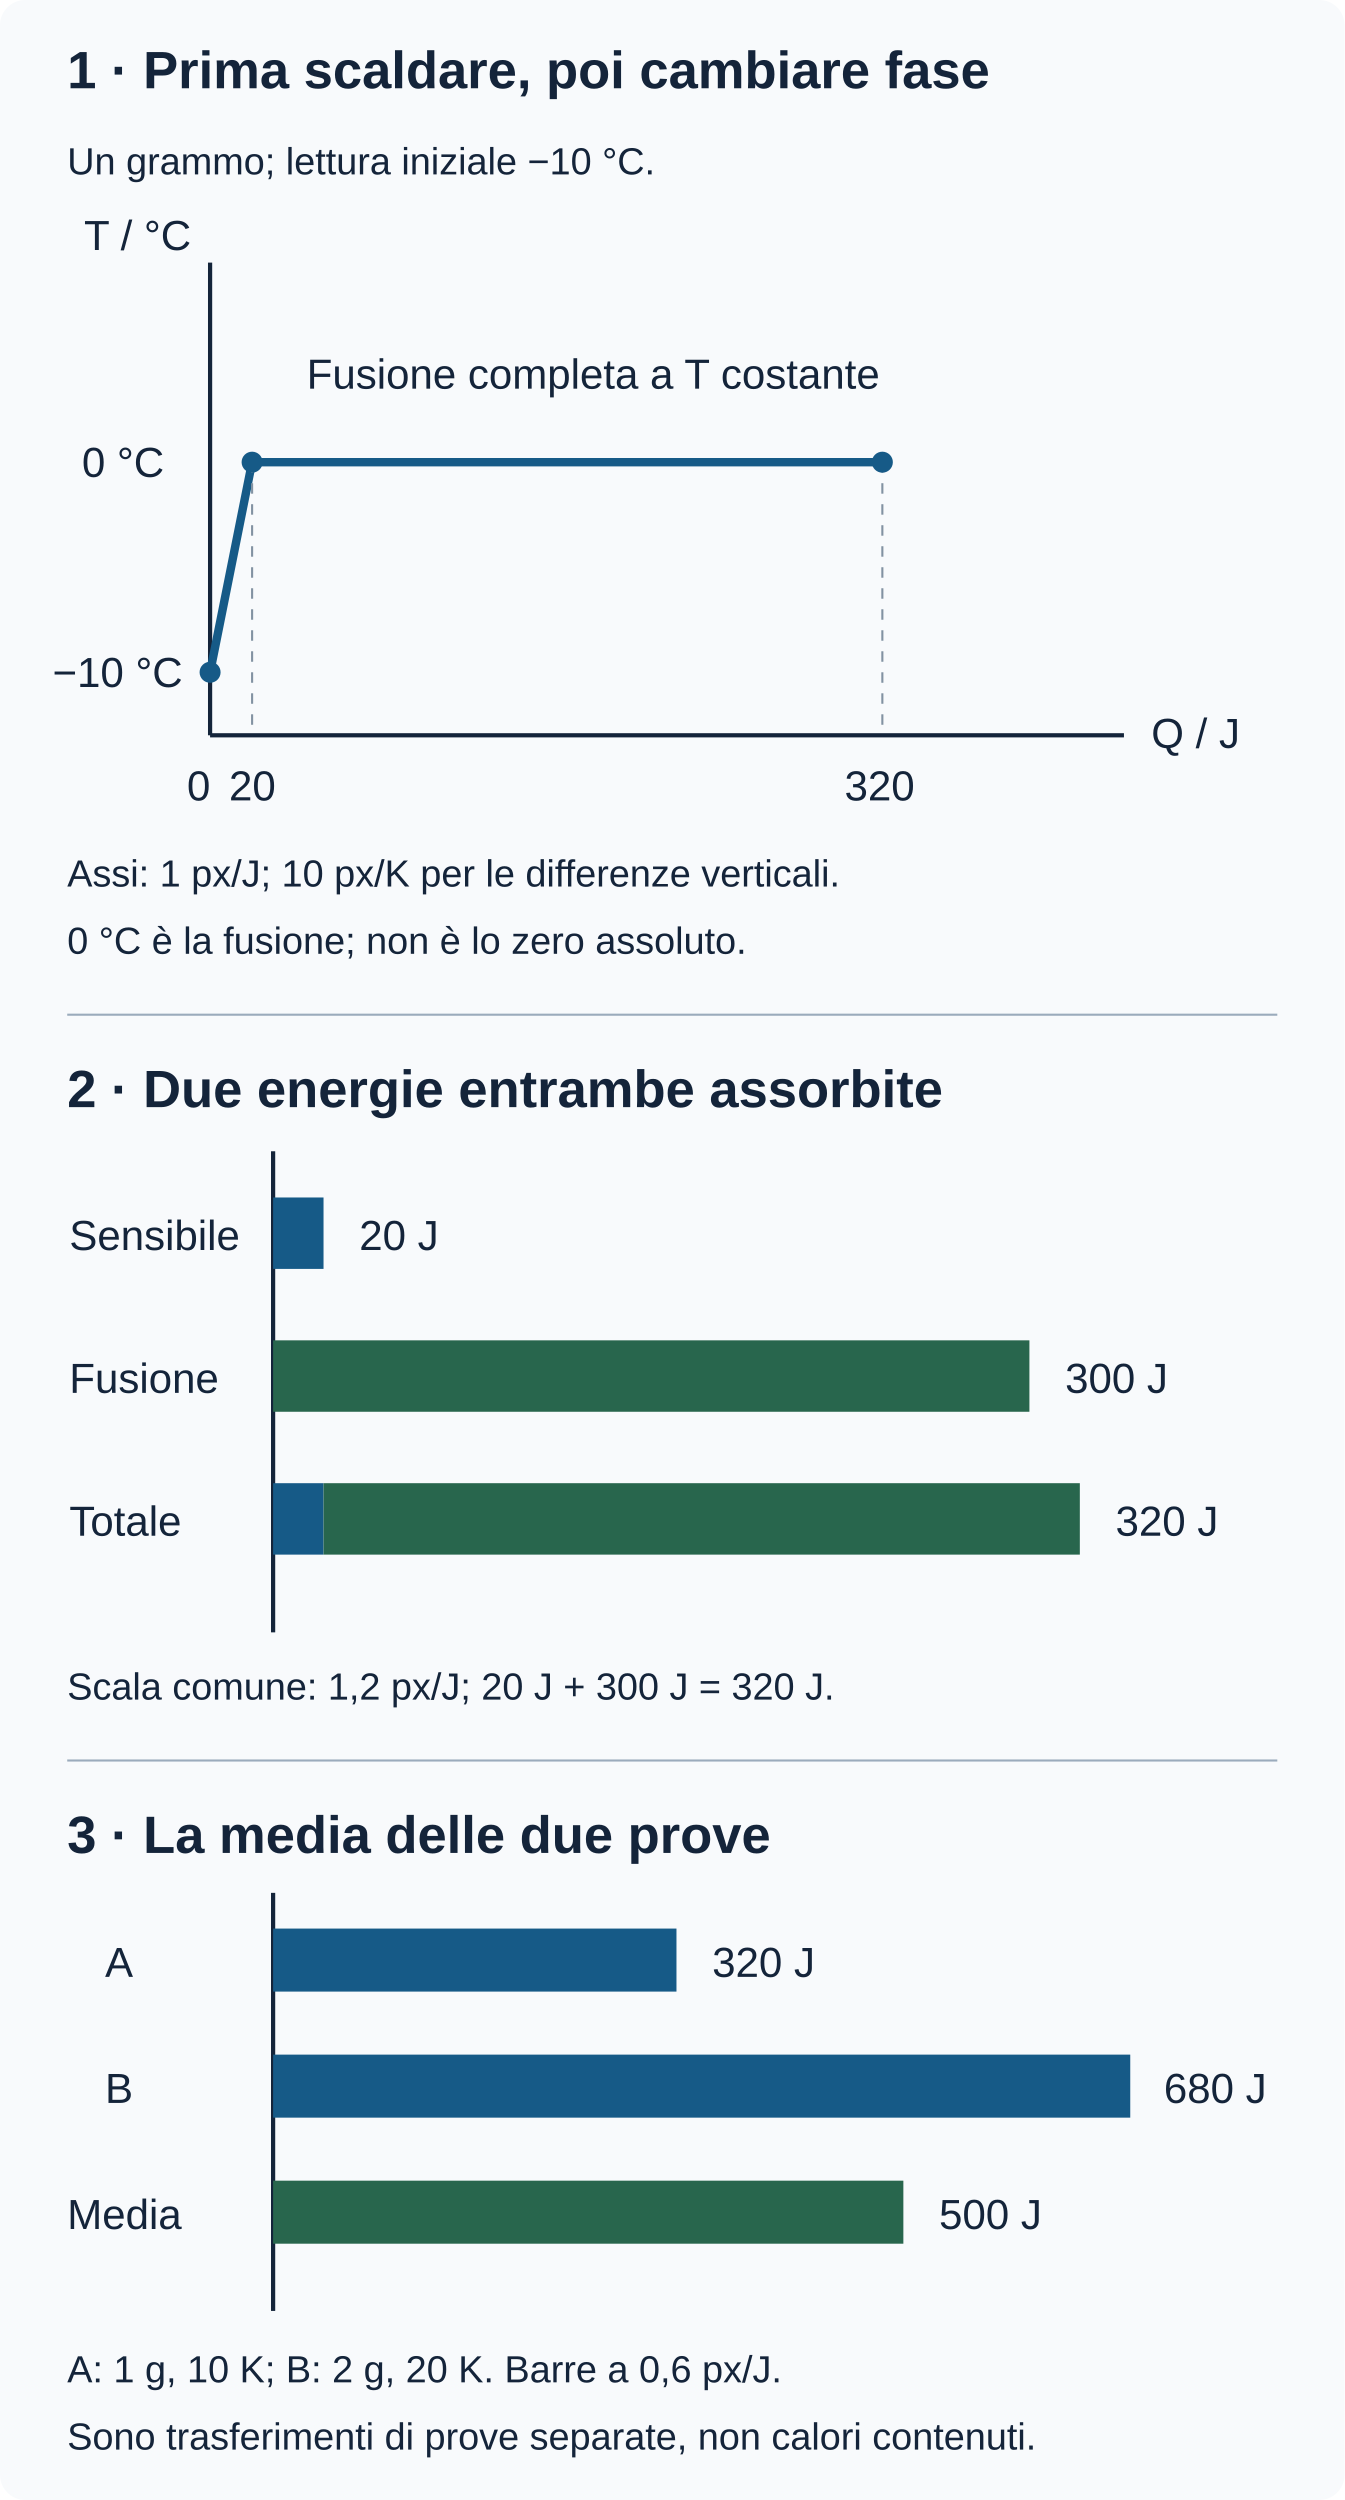
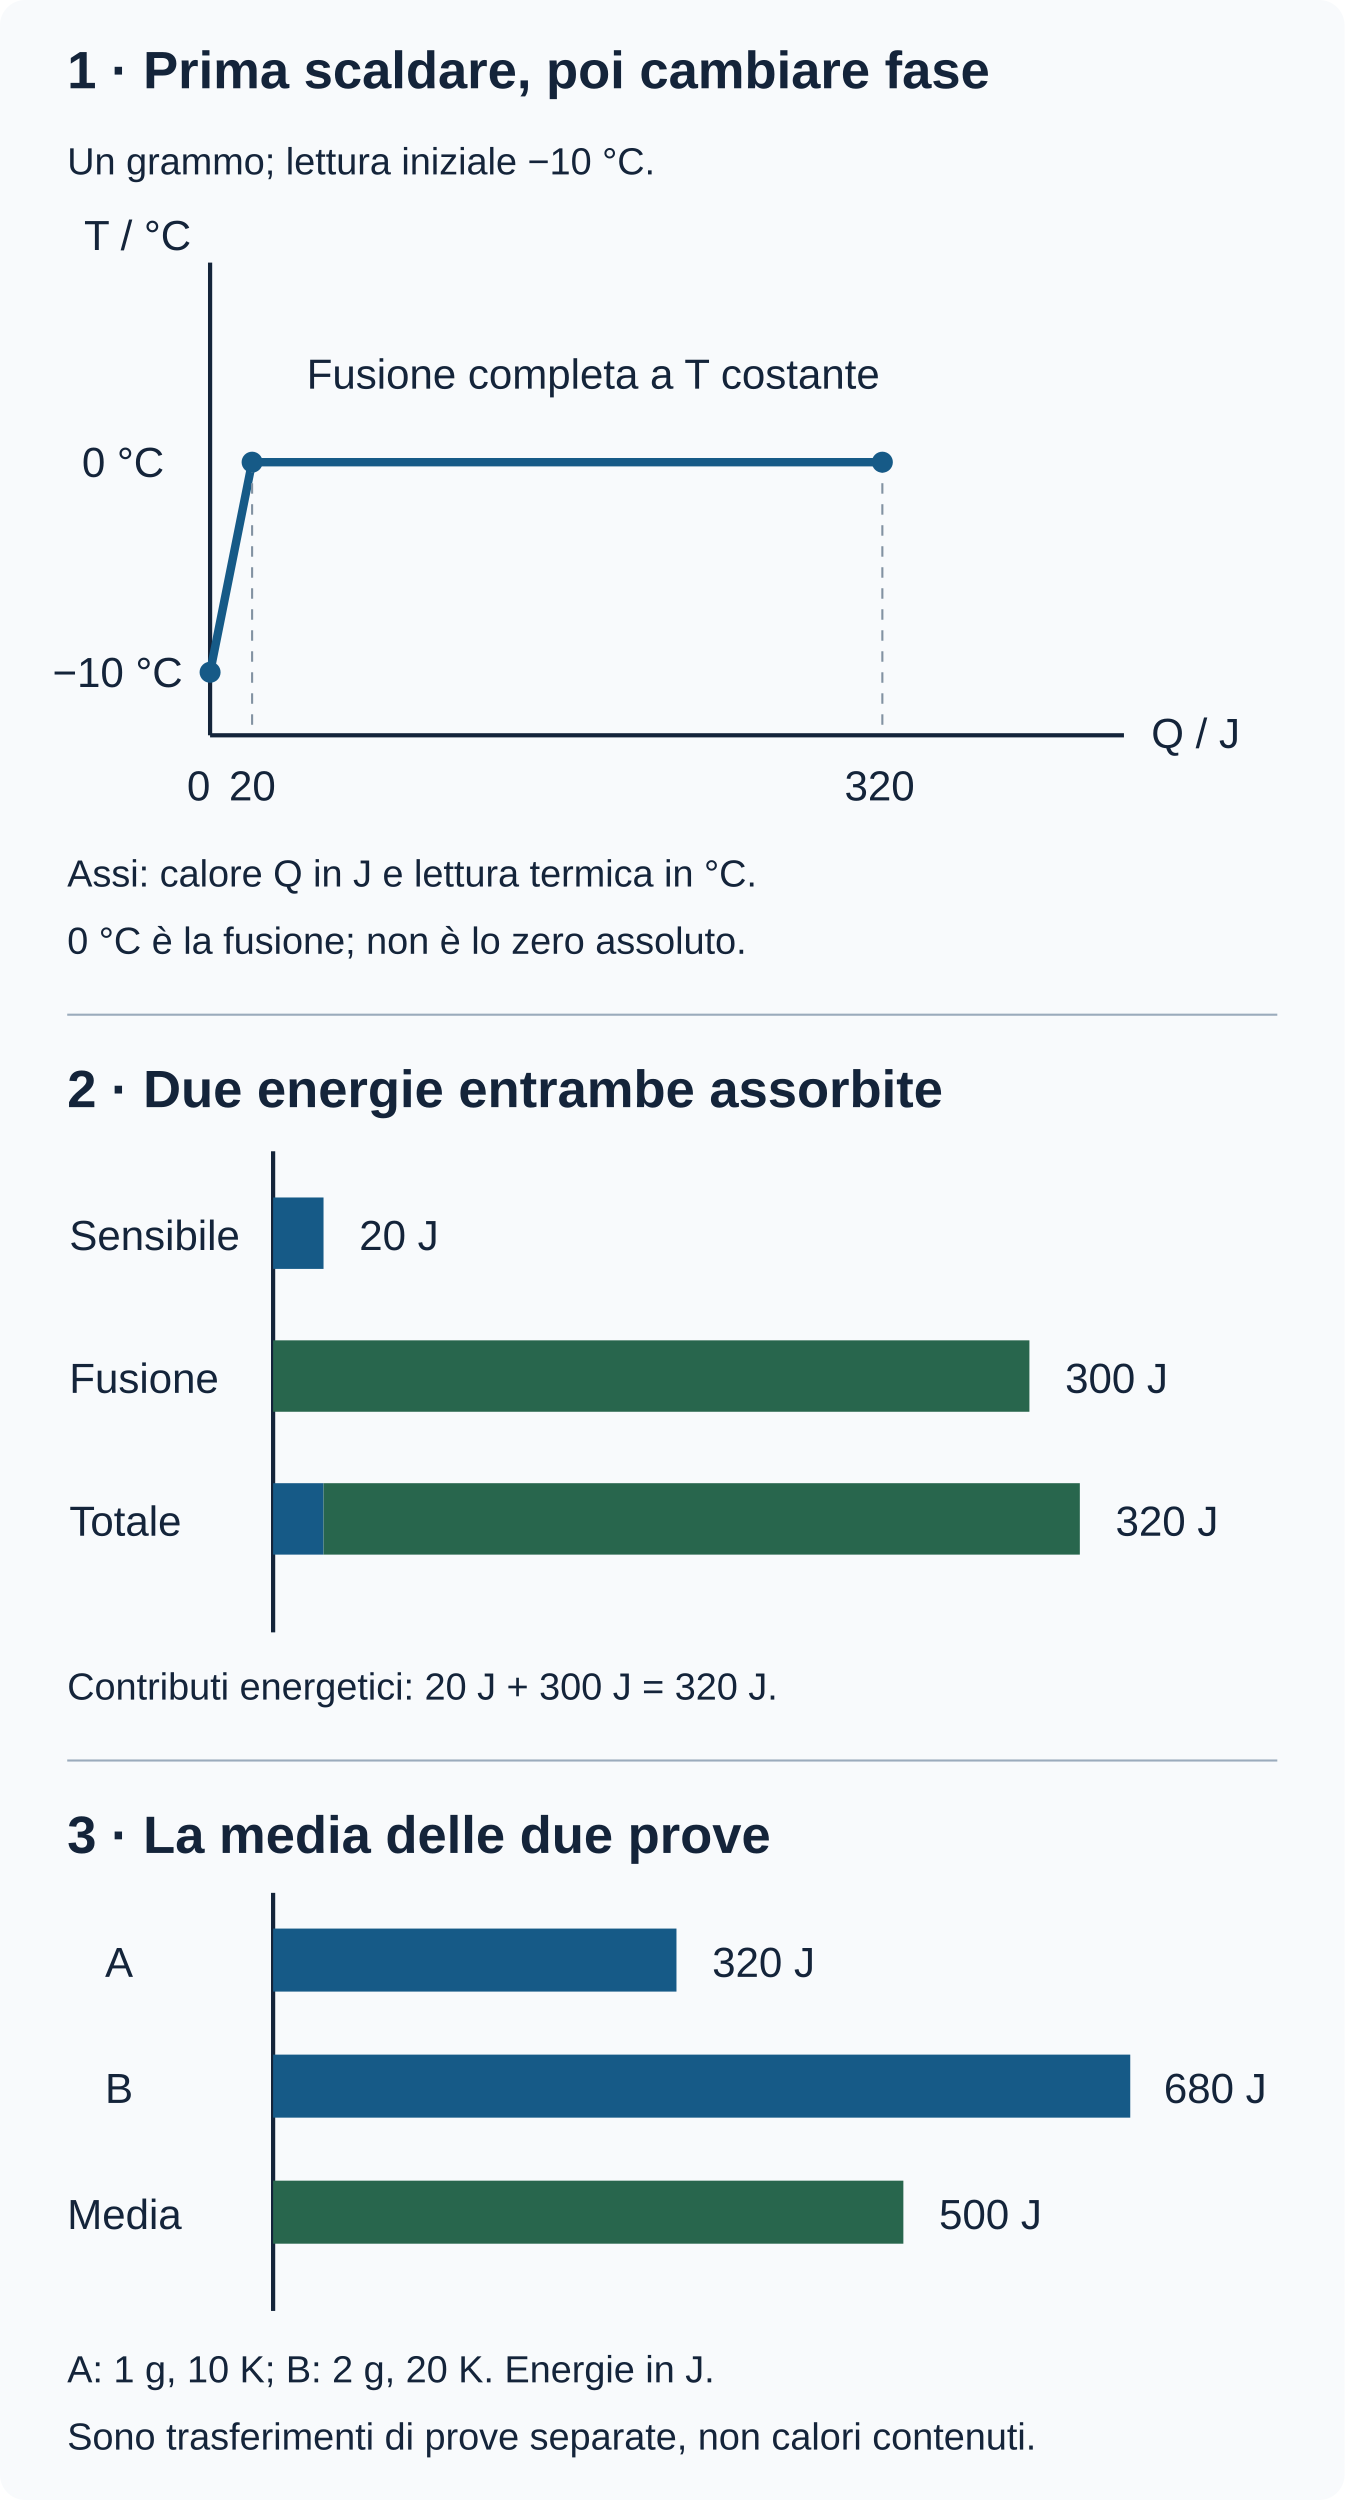
<svg xmlns="http://www.w3.org/2000/svg" viewBox="0 0 640 1190" role="img" aria-labelledby="title desc">
  <rect width="640" height="1190" rx="12" fill="#f8fafc" />
  <g font-family="Arial,sans-serif" fill="#14243a" font-size="20">
    <text x="32" y="42" font-size="25" font-weight="bold">1 · Prima scaldare, poi cambiare fase</text>
    <text x="32" y="83" font-size="18">Un grammo; lettura iniziale −10 °C.</text>
    <g fill="none" stroke="#14243a" stroke-width="2">
      <path d="M100 350V125" />
      <path d="M100 350H535" />
    </g>
    <path d="M100 320L120 220H420" stroke="#165a87" stroke-width="4" fill="none" />
    <path d="M120 220V350M420 220V350" stroke="#8292a2" stroke-dasharray="5 5" fill="none" />
    <g fill="#165a87">
      <circle cx="100" cy="320" r="5" />
      <circle cx="120" cy="220" r="5" />
      <circle cx="420" cy="220" r="5" />
    </g>
    <text x="25" y="327">−10 °C</text>
    <text x="39" y="227">0 °C</text>
    <text x="40" y="119">T / °C</text>
    <text x="89" y="381">0</text>
    <text x="109" y="381">20</text>
    <text x="402" y="381">320</text>
    <text x="548" y="356">Q / J</text>
    <text x="146" y="185">Fusione completa a T costante</text>
-     <text x="32" y="422" font-size="18">Assi: 1 px/J; 10 px/K per le differenze verticali.</text>
+     <text x="32" y="422" font-size="18">Assi: calore Q in J e lettura termica in °C.</text>
    <text x="32" y="454" font-size="18">0 °C è la fusione; non è lo zero assoluto.</text>
    <path d="M32 483H608" stroke="#9babbc" />
    <text x="32" y="527" font-size="25" font-weight="bold">2 · Due energie entrambe assorbite</text>
    <path d="M130 548V777" stroke="#14243a" stroke-width="2" />
    <rect x="130" y="570" width="24" height="34" fill="#165a87" />
    <rect x="130" y="638" width="360" height="34" fill="#28664d" />
    <rect x="130" y="706" width="24" height="34" fill="#165a87" />
    <rect x="154" y="706" width="360" height="34" fill="#28664d" />
    <text x="33" y="595">Sensibile</text>
    <text x="171" y="595">20 J</text>
    <text x="33" y="663">Fusione</text>
    <text x="507" y="663">300 J</text>
    <text x="33" y="731">Totale</text>
    <text x="531" y="731">320 J</text>
-     <text x="32" y="809" font-size="18">Scala comune: 1,2 px/J; 20 J + 300 J = 320 J.</text>
+     <text x="32" y="809" font-size="18">Contributi energetici: 20 J + 300 J = 320 J.</text>
    <path d="M32 838H608" stroke="#9babbc" />
    <text x="32" y="882" font-size="25" font-weight="bold">3 · La media delle due prove</text>
    <path d="M130 901V1100" stroke="#14243a" stroke-width="2" />
    <rect x="130" y="918" width="192" height="30" fill="#165a87" />
    <rect x="130" y="978" width="408" height="30" fill="#165a87" />
    <rect x="130" y="1038" width="300" height="30" fill="#28664d" />
    <text x="50" y="941">A</text>
    <text x="339" y="941">320 J</text>
    <text x="50" y="1001">B</text>
    <text x="554" y="1001">680 J</text>
    <text x="32" y="1061">Media</text>
    <text x="447" y="1061">500 J</text>
-     <text x="32" y="1134" font-size="18">A: 1 g, 10 K; B: 2 g, 20 K. Barre a 0,6 px/J.</text>
+     <text x="32" y="1134" font-size="18">A: 1 g, 10 K; B: 2 g, 20 K. Energie in J.</text>
    <text x="32" y="1166" font-size="18">Sono trasferimenti di prove separate, non calori contenuti.</text>
  </g>
</svg>
